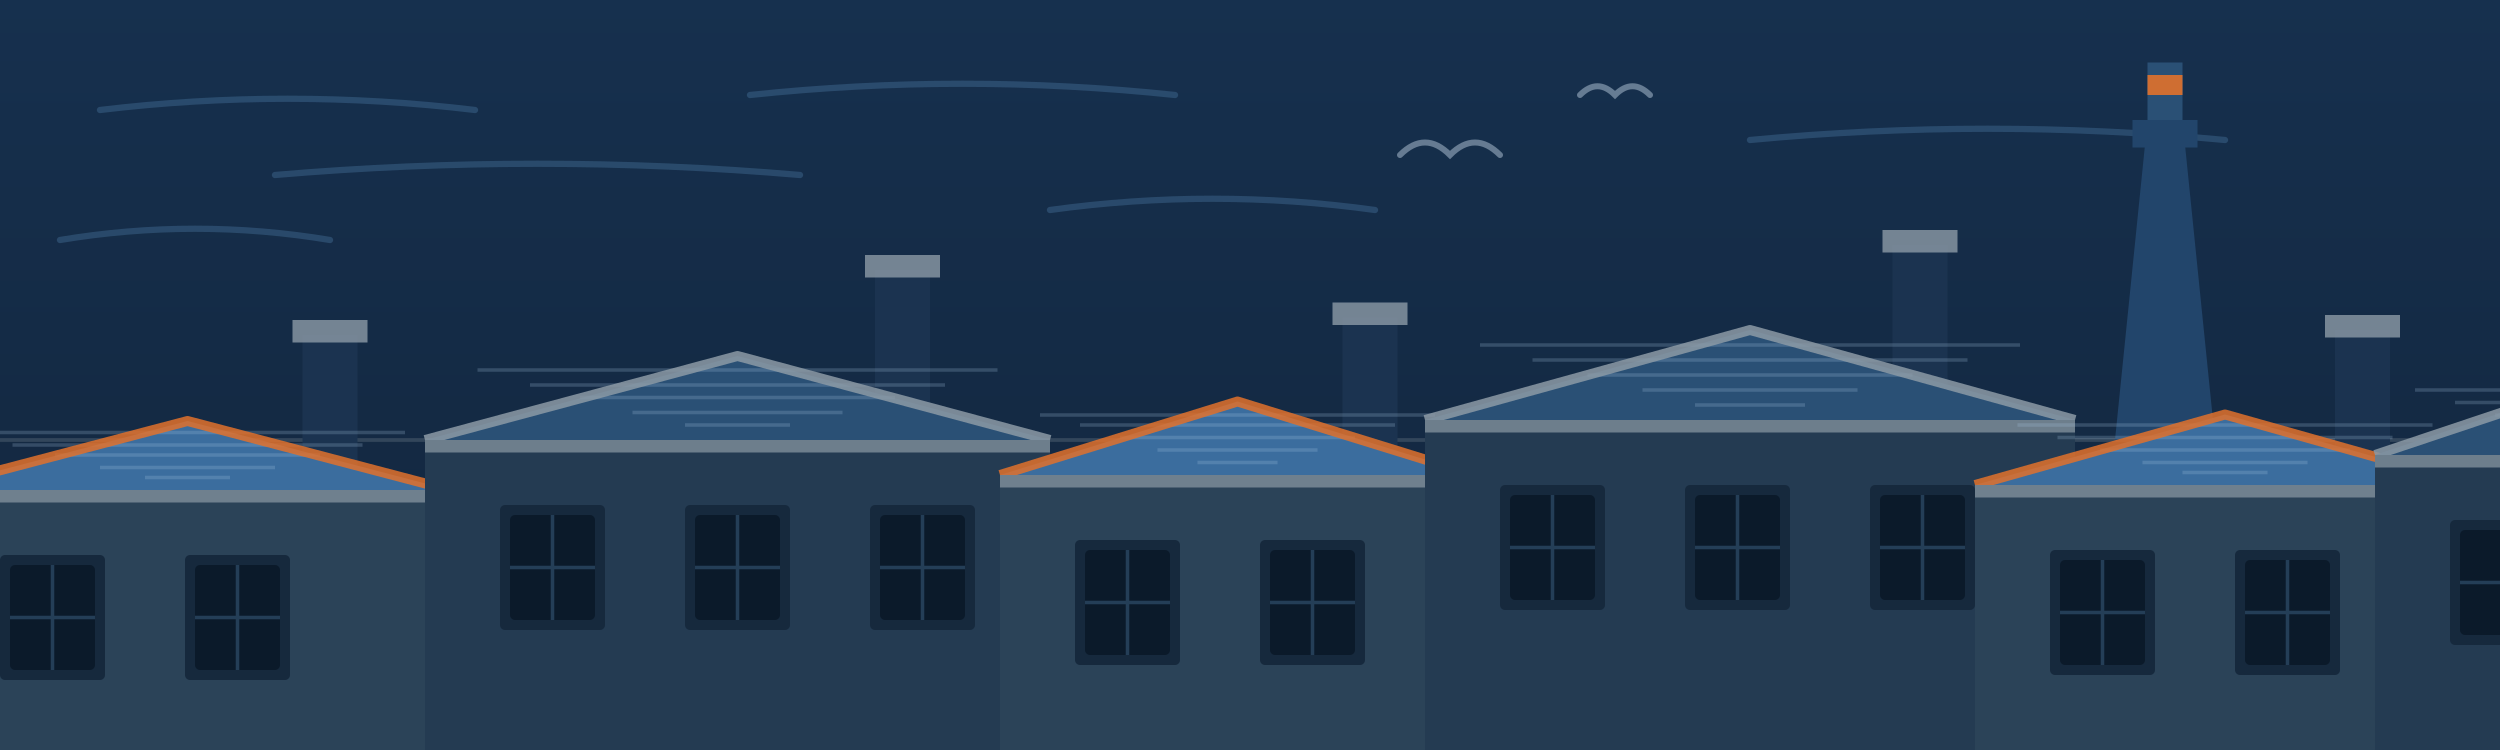
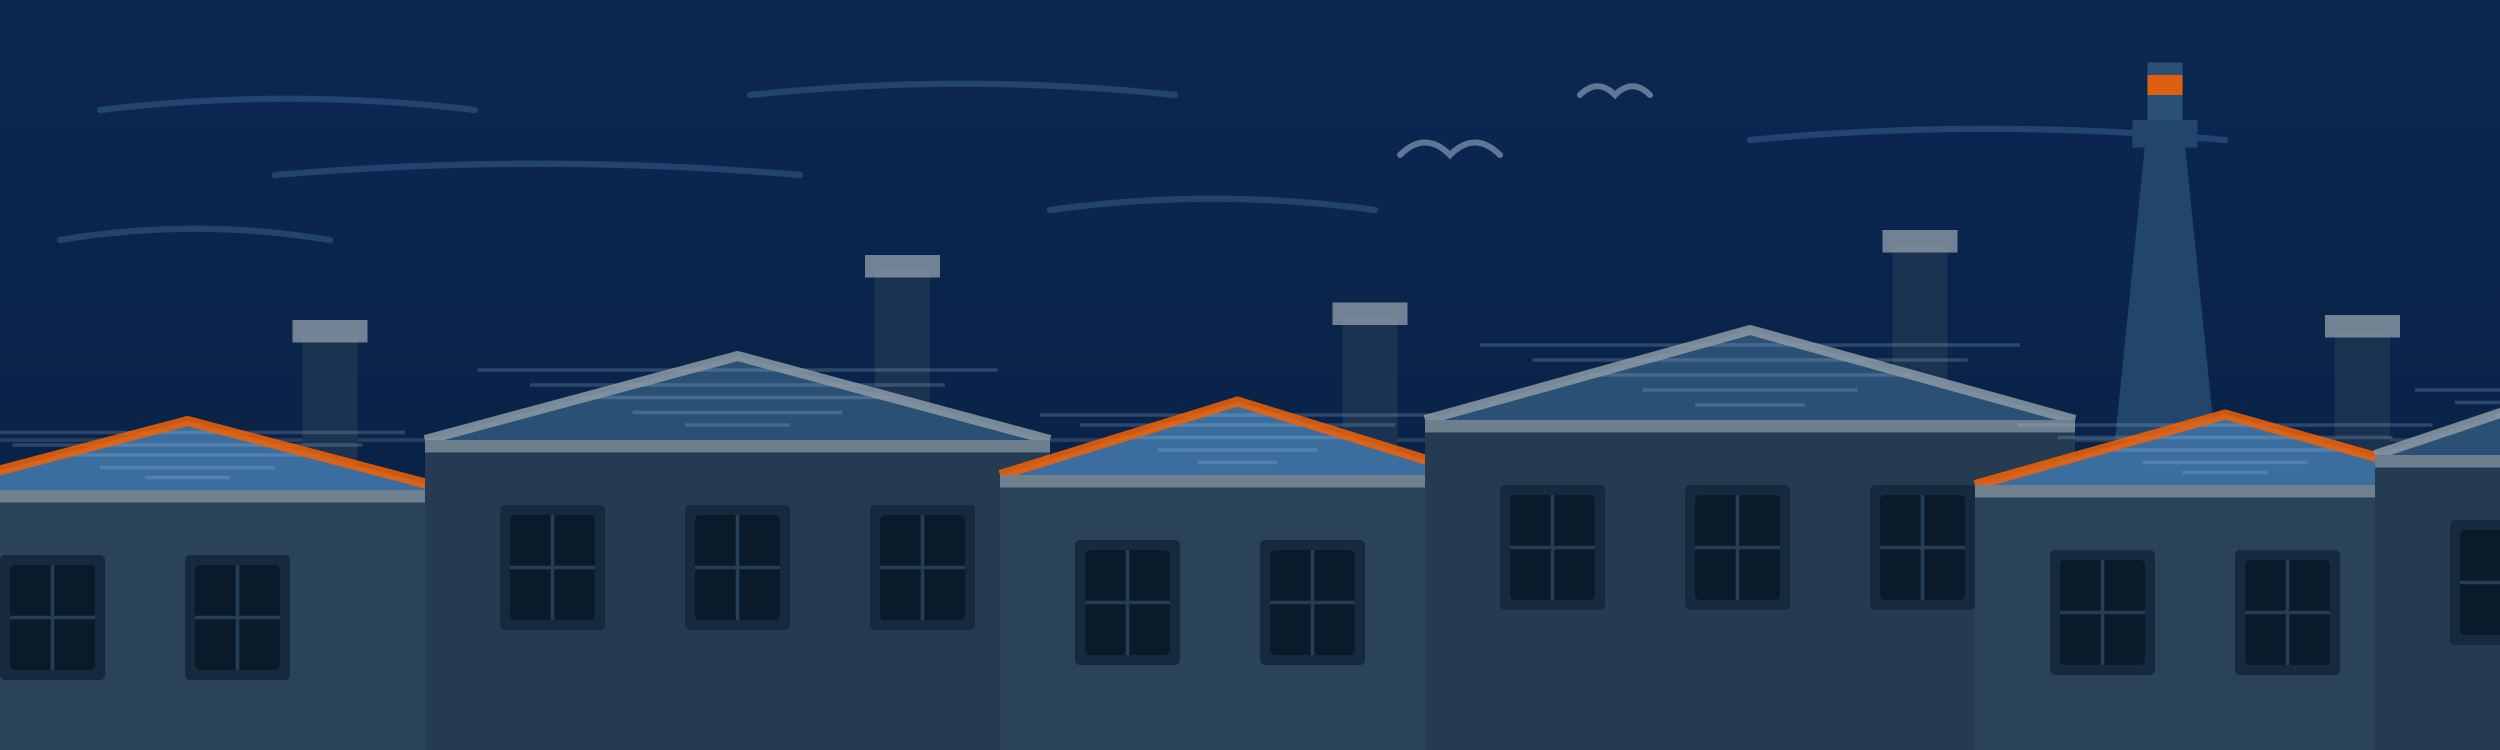
<svg xmlns="http://www.w3.org/2000/svg" class="ill" viewBox="0 0 1000 300" role="img" aria-labelledby="tclimat">
-   <rect width="1000" height="300" fill="#12253C" />
+   <rect width="1000" height="300" fill="#081F41" />
  <defs>
    <clipPath id="cCli">
      <rect width="1000" height="300" />
    </clipPath>
    <linearGradient id="gCiel" x1="0" y1="0" x2="0" y2="1">
-       <stop offset="0" stop-color="#16304E" />
-       <stop offset="1" stop-color="#12253C" />
+       <stop offset="0" stop-color="#0B2853" />
+       <stop offset="1" stop-color="#081F41" />
    </linearGradient>
  </defs>
  <g clip-path="url(#cCli)">
    <rect width="1000" height="300" fill="url(#gCiel)" />
    <g stroke="#5D93C2" stroke-opacity=".28" stroke-width="2.5" stroke-linecap="round" fill="none">
      <path d="M40 44 q75.0 -9 150 0" />
      <path d="M110 70 q105.0 -9 210 0" />
      <path d="M24 96 q54.0 -9 108 0" />
      <path d="M300 38 q85.0 -9 170 0" />
      <path d="M420 84 q65.0 -9 130 0" />
      <path d="M700 56 q95.0 -9 190 0" />
    </g>
    <line x1="0" y1="176" x2="1000" y2="176" stroke="#ffffff" stroke-opacity=".13" stroke-width="1.5" />
    <g stroke="#ffffff" stroke-opacity=".07" stroke-width="2" stroke-linecap="round">
      <line x1="20" y1="188" x2="90" y2="188" />
      <line x1="210" y1="188" x2="280" y2="188" />
      <line x1="400" y1="188" x2="470" y2="188" />
      <line x1="590" y1="188" x2="660" y2="188" />
      <line x1="780" y1="188" x2="850" y2="188" />
      <line x1="970" y1="188" x2="1040" y2="188" />
      <line x1="60" y1="200" x2="130" y2="200" />
      <line x1="250" y1="200" x2="320" y2="200" />
      <line x1="440" y1="200" x2="510" y2="200" />
      <line x1="630" y1="200" x2="700" y2="200" />
      <line x1="820" y1="200" x2="890" y2="200" />
      <line x1="100" y1="212" x2="170" y2="212" />
      <line x1="290" y1="212" x2="360" y2="212" />
      <line x1="480" y1="212" x2="550" y2="212" />
      <line x1="670" y1="212" x2="740" y2="212" />
      <line x1="860" y1="212" x2="930" y2="212" />
    </g>
    <path d="M846 176 L858 58 L874 58 L886 176 Z" fill="#22456B" />
    <rect x="853" y="48" width="26" height="11" fill="#22456B" />
    <rect x="859" y="25" width="14" height="23" fill="#2A5075" />
-     <rect x="859" y="30" width="14" height="8" fill="#E1712C" fill-opacity=".9" />
+     <rect x="859" y="30" width="14" height="8" fill="#F26205" fill-opacity=".9" />
    <g fill="none" stroke="#C8DAE9" stroke-opacity=".45" stroke-width="2.4" stroke-linecap="round">
      <path d="M560 62 q10 -10 20 0 q10 -10 20 0" />
      <path d="M632 38 q7 -7 14 0 q7 -7 14 0" />
    </g>
    <rect x="121" y="134" width="22" height="62" fill="#1B3350" />
    <rect x="117" y="128" width="30" height="9" fill="#8C9AA6" fill-opacity=".8" />
    <path d="M-30 196 L75.0 168.4 L180 196 Z" fill="#3B6D9E" />
    <line x1="-12" y1="173" x2="162" y2="173" stroke="#A8CBE6" stroke-opacity=".22" stroke-width="1.4" />
    <line x1="5" y1="178" x2="145" y2="178" stroke="#A8CBE6" stroke-opacity=".22" stroke-width="1.4" />
    <line x1="22" y1="182" x2="128" y2="182" stroke="#A8CBE6" stroke-opacity=".22" stroke-width="1.4" />
    <line x1="40" y1="187" x2="110" y2="187" stroke="#A8CBE6" stroke-opacity=".22" stroke-width="1.4" />
    <line x1="58" y1="191" x2="92" y2="191" stroke="#A8CBE6" stroke-opacity=".22" stroke-width="1.4" />
-     <path d="M-30 196 L75.0 168.4 L180 196" fill="none" stroke="#E1712C" stroke-opacity=".85" stroke-width="4" stroke-linejoin="round" />
+     <path d="M-30 196 L75.0 168.4 L180 196" fill="none" stroke="#F26205" stroke-opacity=".85" stroke-width="4" stroke-linejoin="round" />
    <rect x="-30" y="196" width="210" height="104" fill="#2B4358" />
    <rect x="-30" y="196" width="210" height="5" fill="#8C9AA6" fill-opacity=".7" />
    <rect x="0" y="222" width="42" height="50" rx="2" fill="#16293D" />
    <rect x="4" y="226" width="34" height="42" rx="2" fill="#0B1A2A" />
    <path d="M21 226 v42 M4 247 h34" stroke="#5D93C2" stroke-opacity=".3" stroke-width="1.4" />
    <rect x="74" y="222" width="42" height="50" rx="2" fill="#16293D" />
    <rect x="78" y="226" width="34" height="42" rx="2" fill="#0B1A2A" />
    <path d="M95 226 v42 M78 247 h34" stroke="#5D93C2" stroke-opacity=".3" stroke-width="1.4" />
    <rect x="350" y="108" width="22" height="68" fill="#1B3350" />
    <rect x="346" y="102" width="30" height="9" fill="#8C9AA6" fill-opacity=".8" />
    <path d="M170 176 L295.0 142.4 L420 176 Z" fill="#2A5075" />
    <line x1="191" y1="148" x2="399" y2="148" stroke="#A8CBE6" stroke-opacity=".22" stroke-width="1.4" />
    <line x1="212" y1="154" x2="378" y2="154" stroke="#A8CBE6" stroke-opacity=".22" stroke-width="1.4" />
    <line x1="232" y1="159" x2="358" y2="159" stroke="#A8CBE6" stroke-opacity=".22" stroke-width="1.4" />
    <line x1="253" y1="165" x2="337" y2="165" stroke="#A8CBE6" stroke-opacity=".22" stroke-width="1.4" />
    <line x1="274" y1="170" x2="316" y2="170" stroke="#A8CBE6" stroke-opacity=".22" stroke-width="1.4" />
    <path d="M170 176 L295.0 142.4 L420 176" fill="none" stroke="#8C9AA6" stroke-opacity=".85" stroke-width="4" stroke-linejoin="round" />
    <rect x="170" y="176" width="250" height="124" fill="#243B52" />
    <rect x="170" y="176" width="250" height="5" fill="#8C9AA6" fill-opacity=".7" />
    <rect x="200" y="202" width="42" height="50" rx="2" fill="#16293D" />
    <rect x="204" y="206" width="34" height="42" rx="2" fill="#0B1A2A" />
    <path d="M221 206 v42 M204 227 h34" stroke="#5D93C2" stroke-opacity=".3" stroke-width="1.4" />
    <rect x="274" y="202" width="42" height="50" rx="2" fill="#16293D" />
    <rect x="278" y="206" width="34" height="42" rx="2" fill="#0B1A2A" />
    <path d="M295 206 v42 M278 227 h34" stroke="#5D93C2" stroke-opacity=".3" stroke-width="1.4" />
    <rect x="348" y="202" width="42" height="50" rx="2" fill="#16293D" />
    <rect x="352" y="206" width="34" height="42" rx="2" fill="#0B1A2A" />
    <path d="M369 206 v42 M352 227 h34" stroke="#5D93C2" stroke-opacity=".3" stroke-width="1.4" />
    <rect x="537" y="127" width="22" height="63" fill="#1B3350" />
    <rect x="533" y="121" width="30" height="9" fill="#8C9AA6" fill-opacity=".8" />
    <path d="M400 190 L495.0 160.6 L590 190 Z" fill="#3B6D9E" />
    <line x1="416" y1="166" x2="574" y2="166" stroke="#A8CBE6" stroke-opacity=".22" stroke-width="1.4" />
    <line x1="432" y1="170" x2="558" y2="170" stroke="#A8CBE6" stroke-opacity=".22" stroke-width="1.4" />
    <line x1="448" y1="175" x2="542" y2="175" stroke="#A8CBE6" stroke-opacity=".22" stroke-width="1.4" />
    <line x1="463" y1="180" x2="527" y2="180" stroke="#A8CBE6" stroke-opacity=".22" stroke-width="1.4" />
    <line x1="479" y1="185" x2="511" y2="185" stroke="#A8CBE6" stroke-opacity=".22" stroke-width="1.4" />
-     <path d="M400 190 L495.0 160.6 L590 190" fill="none" stroke="#E1712C" stroke-opacity=".85" stroke-width="4" stroke-linejoin="round" />
+     <path d="M400 190 L495.0 160.6 L590 190" fill="none" stroke="#F26205" stroke-opacity=".85" stroke-width="4" stroke-linejoin="round" />
    <rect x="400" y="190" width="190" height="110" fill="#2B4358" />
    <rect x="400" y="190" width="190" height="5" fill="#8C9AA6" fill-opacity=".7" />
    <rect x="430" y="216" width="42" height="50" rx="2" fill="#16293D" />
    <rect x="434" y="220" width="34" height="42" rx="2" fill="#0B1A2A" />
    <path d="M451 220 v42 M434 241 h34" stroke="#5D93C2" stroke-opacity=".3" stroke-width="1.4" />
    <rect x="504" y="216" width="42" height="50" rx="2" fill="#16293D" />
    <rect x="508" y="220" width="34" height="42" rx="2" fill="#0B1A2A" />
    <path d="M525 220 v42 M508 241 h34" stroke="#5D93C2" stroke-opacity=".3" stroke-width="1.4" />
    <rect x="757" y="98" width="22" height="70" fill="#1B3350" />
    <rect x="753" y="92" width="30" height="9" fill="#8C9AA6" fill-opacity=".8" />
    <path d="M570 168 L700.0 132.0 L830 168 Z" fill="#2A5075" />
    <line x1="592" y1="138" x2="808" y2="138" stroke="#A8CBE6" stroke-opacity=".22" stroke-width="1.4" />
    <line x1="613" y1="144" x2="787" y2="144" stroke="#A8CBE6" stroke-opacity=".22" stroke-width="1.4" />
    <line x1="635" y1="150" x2="765" y2="150" stroke="#A8CBE6" stroke-opacity=".22" stroke-width="1.4" />
    <line x1="657" y1="156" x2="743" y2="156" stroke="#A8CBE6" stroke-opacity=".22" stroke-width="1.4" />
    <line x1="678" y1="162" x2="722" y2="162" stroke="#A8CBE6" stroke-opacity=".22" stroke-width="1.4" />
    <path d="M570 168 L700.0 132.0 L830 168" fill="none" stroke="#8C9AA6" stroke-opacity=".85" stroke-width="4" stroke-linejoin="round" />
    <rect x="570" y="168" width="260" height="132" fill="#243B52" />
    <rect x="570" y="168" width="260" height="5" fill="#8C9AA6" fill-opacity=".7" />
    <rect x="600" y="194" width="42" height="50" rx="2" fill="#16293D" />
    <rect x="604" y="198" width="34" height="42" rx="2" fill="#0B1A2A" />
    <path d="M621 198 v42 M604 219 h34" stroke="#5D93C2" stroke-opacity=".3" stroke-width="1.4" />
    <rect x="674" y="194" width="42" height="50" rx="2" fill="#16293D" />
    <rect x="678" y="198" width="34" height="42" rx="2" fill="#0B1A2A" />
    <path d="M695 198 v42 M678 219 h34" stroke="#5D93C2" stroke-opacity=".3" stroke-width="1.4" />
    <rect x="748" y="194" width="42" height="50" rx="2" fill="#16293D" />
    <rect x="752" y="198" width="34" height="42" rx="2" fill="#0B1A2A" />
    <path d="M769 198 v42 M752 219 h34" stroke="#5D93C2" stroke-opacity=".3" stroke-width="1.4" />
    <rect x="934" y="132" width="22" height="62" fill="#1B3350" />
    <rect x="930" y="126" width="30" height="9" fill="#8C9AA6" fill-opacity=".8" />
    <path d="M790 194 L890.0 165.8 L990 194 Z" fill="#3B6D9E" />
    <line x1="807" y1="170" x2="973" y2="170" stroke="#A8CBE6" stroke-opacity=".22" stroke-width="1.4" />
    <line x1="823" y1="175" x2="957" y2="175" stroke="#A8CBE6" stroke-opacity=".22" stroke-width="1.4" />
    <line x1="840" y1="180" x2="940" y2="180" stroke="#A8CBE6" stroke-opacity=".22" stroke-width="1.4" />
    <line x1="857" y1="185" x2="923" y2="185" stroke="#A8CBE6" stroke-opacity=".22" stroke-width="1.4" />
    <line x1="873" y1="189" x2="907" y2="189" stroke="#A8CBE6" stroke-opacity=".22" stroke-width="1.4" />
-     <path d="M790 194 L890.0 165.8 L990 194" fill="none" stroke="#E1712C" stroke-opacity=".85" stroke-width="4" stroke-linejoin="round" />
+     <path d="M790 194 L890.0 165.8 L990 194" fill="none" stroke="#F26205" stroke-opacity=".85" stroke-width="4" stroke-linejoin="round" />
    <rect x="790" y="194" width="200" height="106" fill="#2B4358" />
    <rect x="790" y="194" width="200" height="5" fill="#8C9AA6" fill-opacity=".7" />
    <rect x="820" y="220" width="42" height="50" rx="2" fill="#16293D" />
    <rect x="824" y="224" width="34" height="42" rx="2" fill="#0B1A2A" />
    <path d="M841 224 v42 M824 245 h34" stroke="#5D93C2" stroke-opacity=".3" stroke-width="1.4" />
    <rect x="894" y="220" width="42" height="50" rx="2" fill="#16293D" />
    <rect x="898" y="224" width="34" height="42" rx="2" fill="#0B1A2A" />
    <path d="M915 224 v42 M898 245 h34" stroke="#5D93C2" stroke-opacity=".3" stroke-width="1.4" />
    <rect x="1087" y="116" width="22" height="66" fill="#1B3350" />
    <rect x="1083" y="110" width="30" height="9" fill="#8C9AA6" fill-opacity=".8" />
    <path d="M950 182 L1045.0 150.2 L1140 182 Z" fill="#2A5075" />
    <line x1="966" y1="156" x2="1124" y2="156" stroke="#A8CBE6" stroke-opacity=".22" stroke-width="1.4" />
    <line x1="982" y1="161" x2="1108" y2="161" stroke="#A8CBE6" stroke-opacity=".22" stroke-width="1.4" />
    <line x1="998" y1="166" x2="1092" y2="166" stroke="#A8CBE6" stroke-opacity=".22" stroke-width="1.4" />
    <line x1="1013" y1="171" x2="1077" y2="171" stroke="#A8CBE6" stroke-opacity=".22" stroke-width="1.4" />
    <line x1="1029" y1="177" x2="1061" y2="177" stroke="#A8CBE6" stroke-opacity=".22" stroke-width="1.4" />
    <path d="M950 182 L1045.0 150.2 L1140 182" fill="none" stroke="#8C9AA6" stroke-opacity=".85" stroke-width="4" stroke-linejoin="round" />
    <rect x="950" y="182" width="190" height="118" fill="#243B52" />
    <rect x="950" y="182" width="190" height="5" fill="#8C9AA6" fill-opacity=".7" />
    <rect x="980" y="208" width="42" height="50" rx="2" fill="#16293D" />
    <rect x="984" y="212" width="34" height="42" rx="2" fill="#0B1A2A" />
    <path d="M1001 212 v42 M984 233 h34" stroke="#5D93C2" stroke-opacity=".3" stroke-width="1.4" />
    <rect x="1054" y="208" width="42" height="50" rx="2" fill="#16293D" />
    <rect x="1058" y="212" width="34" height="42" rx="2" fill="#0B1A2A" />
    <path d="M1075 212 v42 M1058 233 h34" stroke="#5D93C2" stroke-opacity=".3" stroke-width="1.4" />
  </g>
</svg>
